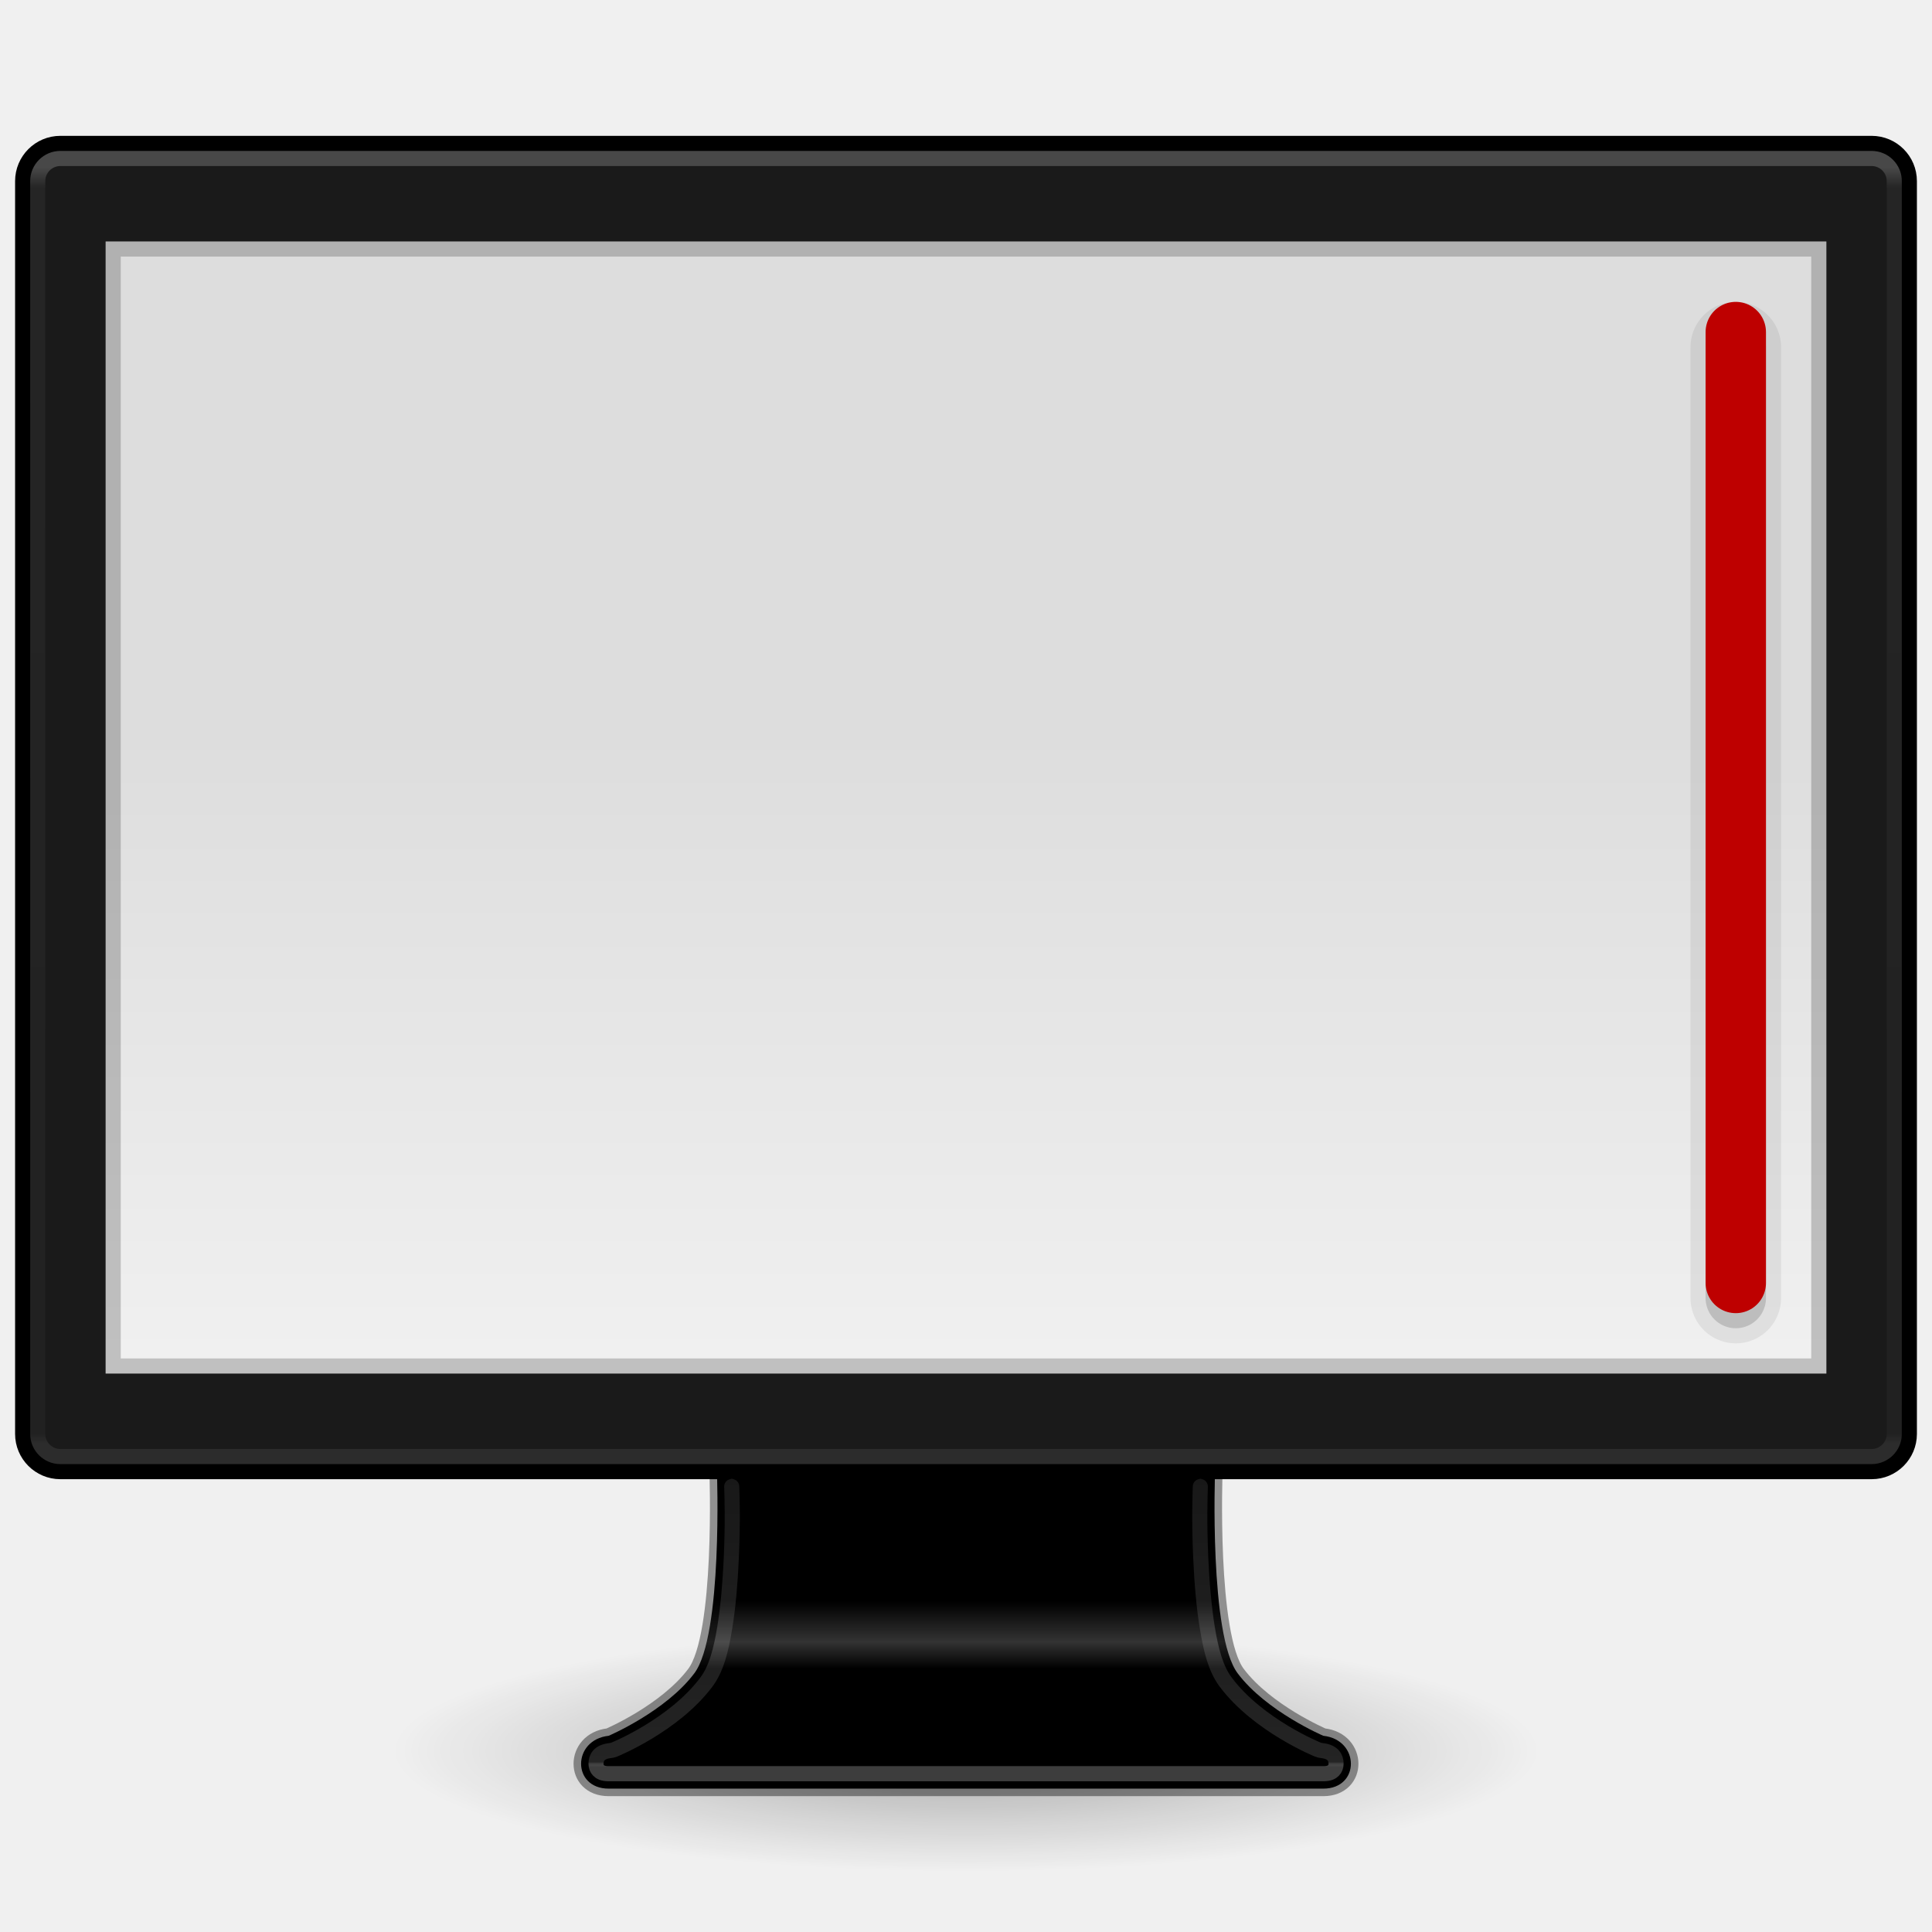
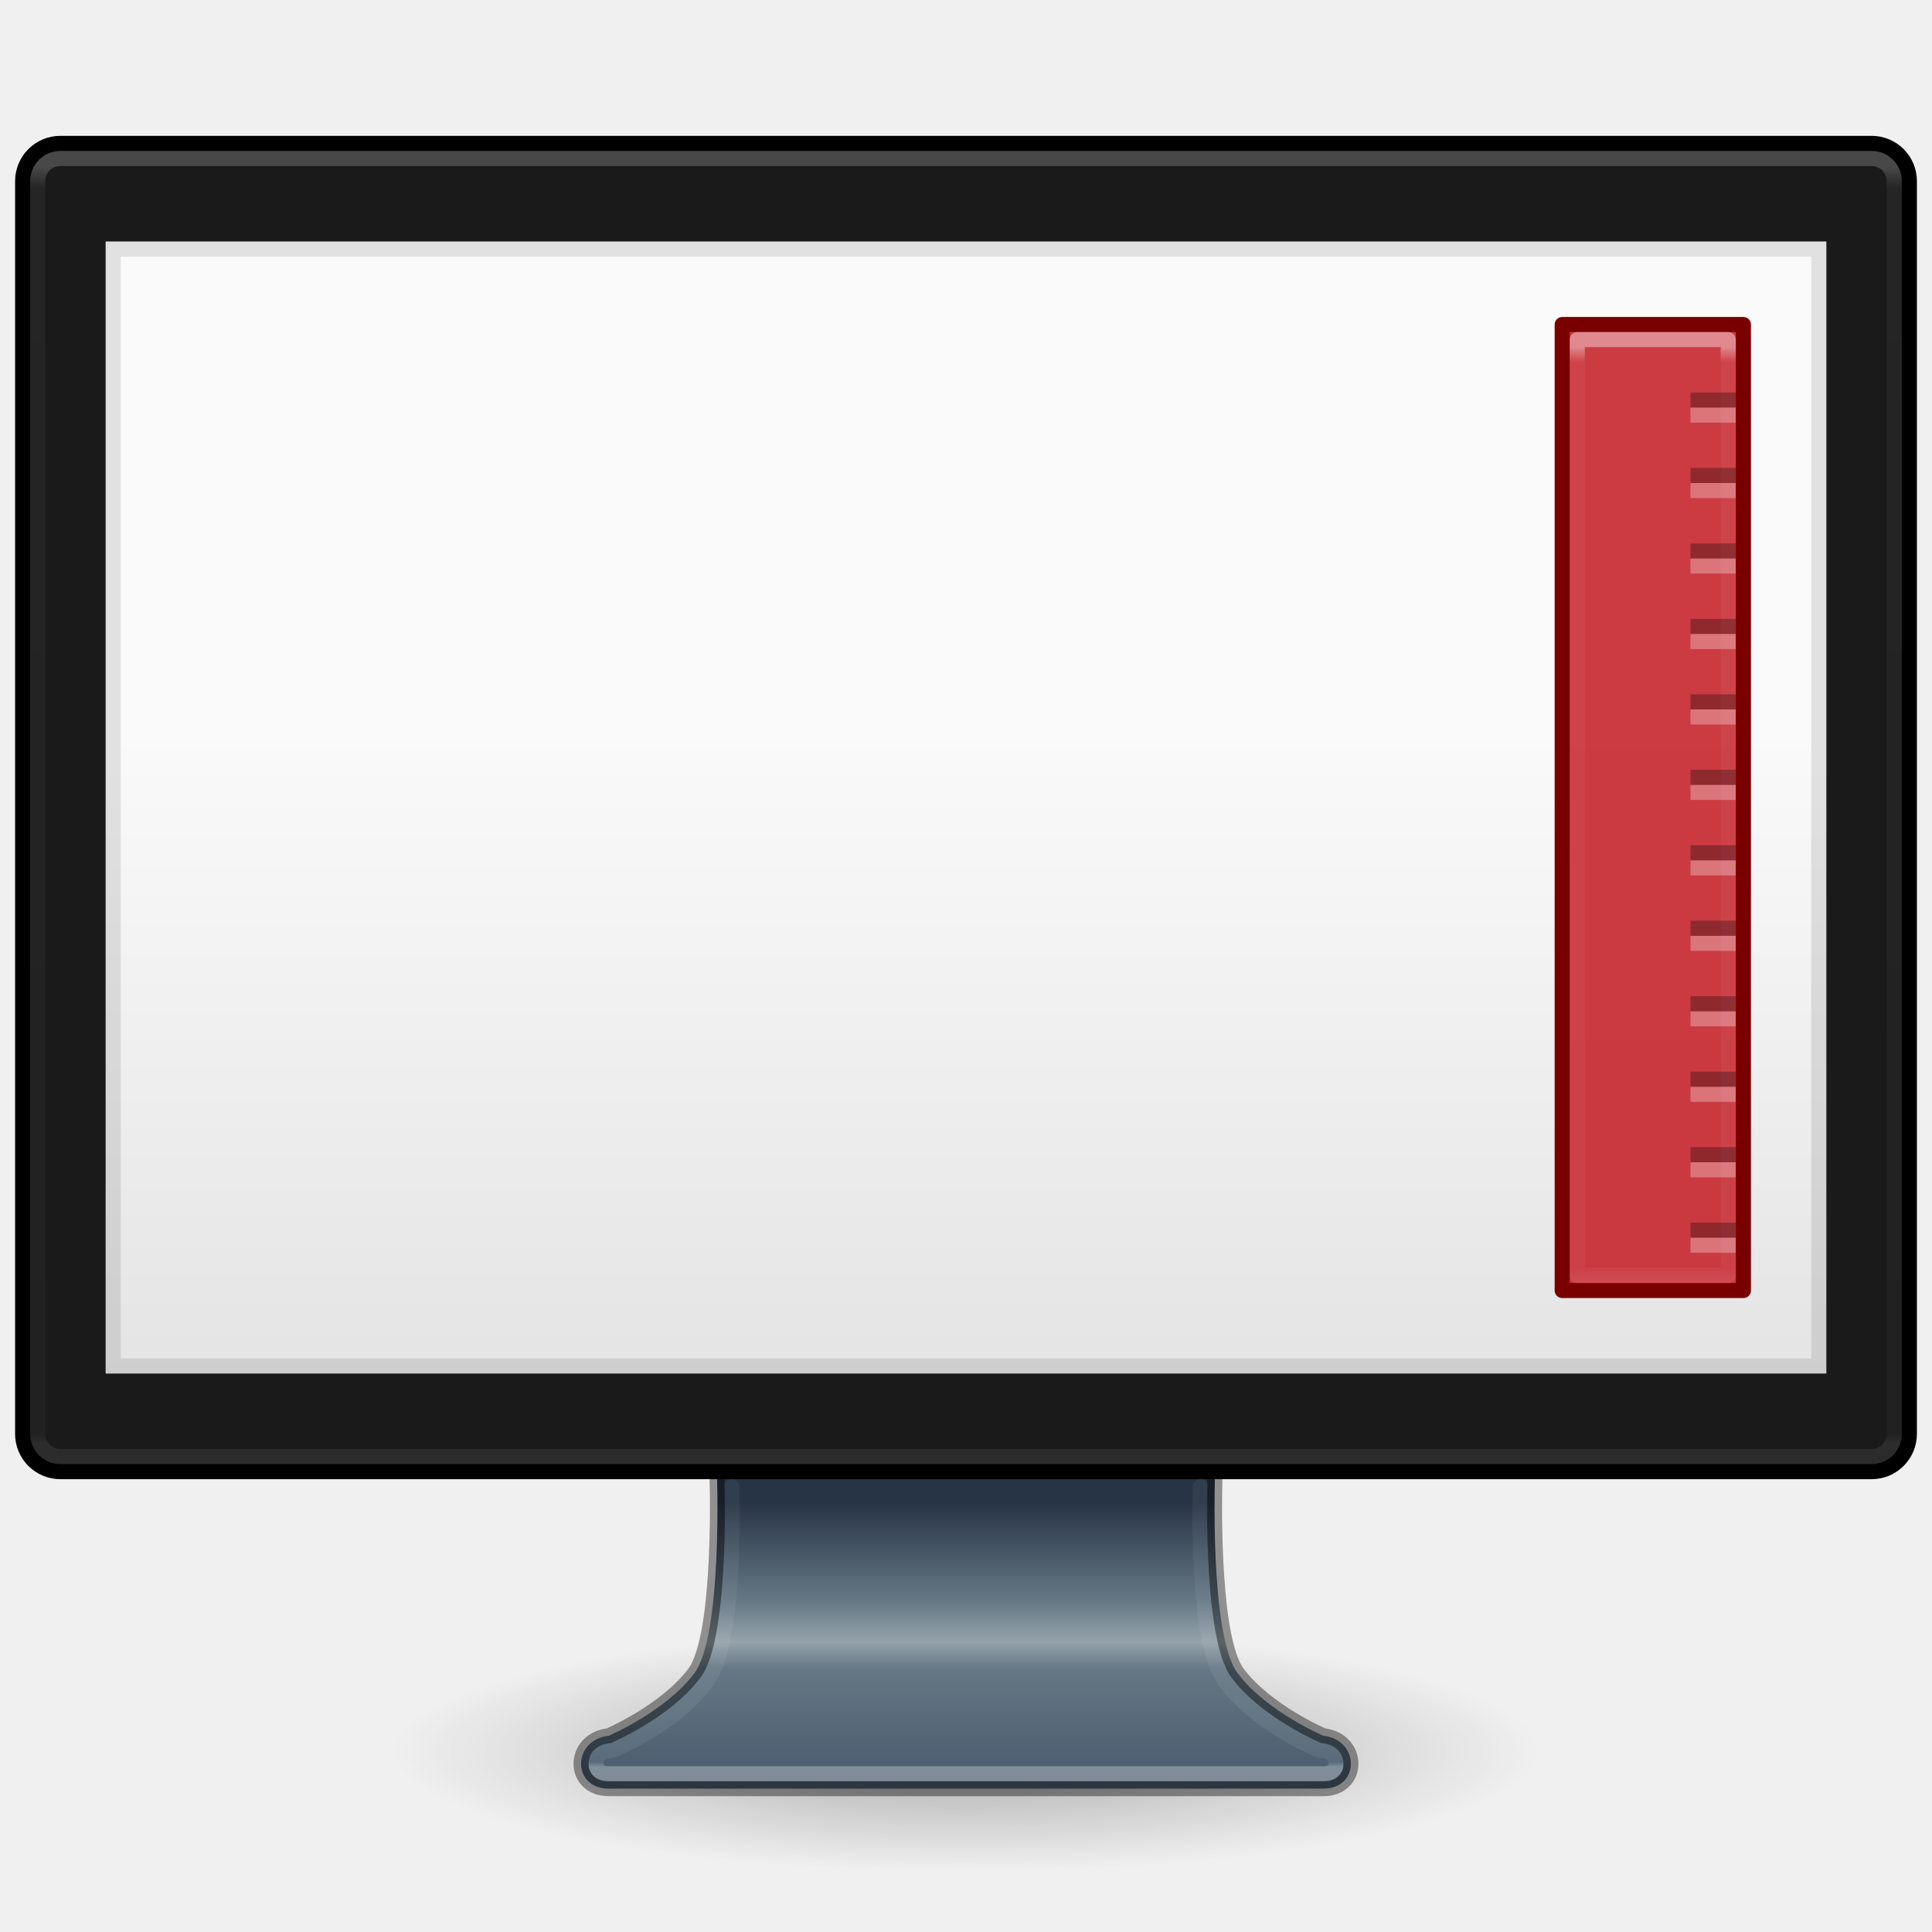
<svg xmlns="http://www.w3.org/2000/svg" xmlns:xlink="http://www.w3.org/1999/xlink" id="svg4569" height="128" width="128" version="1.0">
  <defs id="defs4571">
+     <linearGradient id="linearGradient4200">
+       <stop offset="0" style="stop-color:#ffffff;stop-opacity:1" id="stop4202" />
+       <stop id="stop4210" style="stop-color:#ffffff;stop-opacity:0.099" offset="0.016" />
+       <stop id="stop4206" style="stop-color:#ffffff;stop-opacity:0.099" offset="0.984" />
+       <stop offset="1" style="stop-color:#ffffff;stop-opacity:0.247;" id="stop4208" />
+       <stop offset="1" style="stop-color:#ffffff;stop-opacity:0.785" id="stop4204" />
+     </linearGradient>
+     <linearGradient id="linearGradient4306">
+       <stop id="stop4308" style="stop-color:#ffffff;stop-opacity:1" offset="0" />
+       <stop id="stop4310" style="stop-color:#ffffff;stop-opacity:0" offset="1" />
+     </linearGradient>
    <linearGradient id="linearGradient3912">
-       <stop offset="0" style="stop-color:#000000;stop-opacity:1" id="stop3914" />
-       <stop offset="0.35" style="stop-color:#000000;stop-opacity:1" id="stop3916" />
-       <stop offset="0.494" style="stop-color:#333333;stop-opacity:1" id="stop3918" />
-       <stop offset="0.589" style="stop-color:#000000;stop-opacity:1" id="stop3920" />
-       <stop offset="1" style="stop-color:#000000;stop-opacity:1" id="stop3922" />
+       <stop offset="0" style="stop-color:#273445;stop-opacity:1" id="stop3914" />
+       <stop offset="0.35" style="stop-color:#667885;stop-opacity:1" id="stop3916" />
+       <stop offset="0.494" style="stop-color:#95a3ab;stop-opacity:1" id="stop3918" />
+       <stop offset="0.589" style="stop-color:#667885;stop-opacity:1" id="stop3920" />
+       <stop offset="1" style="stop-color:#485a6c;stop-opacity:1" id="stop3922" />
    </linearGradient>
    <linearGradient id="linearGradient6592-2-7">
      <stop offset="0" style="stop-color:#ffffff;stop-opacity:0.275" id="stop6594-0-2" />
      <stop offset="1" style="stop-color:#ffffff;stop-opacity:0" id="stop6596-2-5" />
    </linearGradient>
    <linearGradient id="linearGradient10691-1">
      <stop offset="0" style="stop-color:#000000;stop-opacity:1" id="stop10693-3" />
      <stop offset="1" style="stop-color:#000000;stop-opacity:0" id="stop10695-1" />
    </linearGradient>
    <linearGradient gradientTransform="matrix(2.674662,0,0,2.545971,-893.9789,-122.0911)" gradientUnits="userSpaceOnUse" xlink:href="#linearGradient3912" id="linearGradient3221" y2="94.396" x2="361.106" y1="87.05" x1="361.106" />
    <radialGradient gradientTransform="matrix(5.257031,0,0,1.106743,28.76364,34.52631)" gradientUnits="userSpaceOnUse" xlink:href="#linearGradient10691-1" id="radialGradient3226" fy="73.616" fx="6.703" r="7.228" cy="73.616" cx="6.703" />
    <linearGradient id="linearGradient4084">
      <stop offset="0" style="stop-color:#ffffff;stop-opacity:1" id="stop4086" />
      <stop offset="0.016" style="stop-color:#ffffff;stop-opacity:0.235" id="stop4088" />
      <stop offset="0.993" style="stop-color:#ffffff;stop-opacity:0.157" id="stop4090" />
      <stop offset="1" style="stop-color:#ffffff;stop-opacity:0.392" id="stop4092" />
    </linearGradient>
    <linearGradient id="outerBackgroundGradient-5-0">
-       <stop id="stop3864-8-6-4" offset="0" style="stop-color:#ffffff;stop-opacity:1" />
-       <stop id="stop3866-9-1-86" offset="1" style="stop-color:#dddddd;stop-opacity:1" />
+       <stop id="stop3864-8-6-4" offset="0" style="stop-color:#d4d4d4;stop-opacity:1" />
+       <stop id="stop3866-9-1-86" offset="1" style="stop-color:#fafafa;stop-opacity:1" />
    </linearGradient>
-     <linearGradient xlink:href="#linearGradient6592-2-7" id="linearGradient3141" gradientUnits="userSpaceOnUse" gradientTransform="matrix(3.100001,0,0,3.136008,6821.408,35.08807)" x1="10" y1="-3" x2="20" y2="12" />
+     <linearGradient xlink:href="#linearGradient6592-2-7" id="linearGradient3141" gradientUnits="userSpaceOnUse" gradientTransform="matrix(3.100001,0,0,3.136008,-1.100012,35.08807)" x1="10" y1="-3" x2="20" y2="12" />
    <linearGradient xlink:href="#linearGradient4084" id="linearGradient3144" gradientUnits="userSpaceOnUse" gradientTransform="matrix(3.324324,0,0,2.324324,-15.78381,-2.283757)" x1="24" y1="5.753" x2="24" y2="42.121" />
    <linearGradient xlink:href="#outerBackgroundGradient-5-0" id="linearGradient3148" gradientUnits="userSpaceOnUse" gradientTransform="matrix(2.850001,0,0,3.260869,4.150005,42.08696)" x1="15" y1="24.619" x2="15" y2="2" />
    <linearGradient id="linearGradient4054-5">
-       <stop offset="0" style="stop-color:#666666;stop-opacity:1" id="stop4056-0" />
+       <stop offset="0" style="stop-color:#ffffff;stop-opacity:1" id="stop4056-0" />
      <stop offset="0.017" style="stop-color:#ffffff;stop-opacity:0.235" id="stop4058-4" />
      <stop offset="1" style="stop-color:#ffffff;stop-opacity:0.157" id="stop4060-4" />
      <stop offset="1" style="stop-color:#ffffff;stop-opacity:0.392" id="stop4062-0" />
    </linearGradient>
    <linearGradient xlink:href="#linearGradient4054-5" id="linearGradient3152-7" gradientUnits="userSpaceOnUse" gradientTransform="matrix(1.216216,0,0,0.8378379,2.666359,14.97738)" x1="47.547" y1="121.841" x2="47.547" y2="99.079" />
+     <linearGradient x1="185.258" y1="25.016" x2="172.441" y2="40.299" id="linearGradient3289" xlink:href="#linearGradient4306" gradientUnits="userSpaceOnUse" gradientTransform="matrix(4.824419,0,0,4.82442,-842.8592,-64.91768)" />
+     <linearGradient x1="182" y1="33" x2="182" y2="24.52" id="linearGradient3286" xlink:href="#linearGradient6592-2-7" gradientUnits="userSpaceOnUse" gradientTransform="matrix(3.605799,0,0,3.607167,-622.5308,-26.37948)" />
+     <linearGradient xlink:href="#linearGradient4200" id="linearGradient4231" x1="75" y1="78" x2="13" y2="78" gradientUnits="userSpaceOnUse" />
  </defs>
-   <path style="opacity:0.3;fill:url(#radialGradient3226);fill-opacity:1;fill-rule:nonzero;stroke:none;stroke-width:0.8;marker:none;visibility:visible;display:inline;overflow:visible" id="path2589" d="m 102,116 c 0,4.418 -17.013,8 -38,8 C 43.013,124 26,120.418 26,116 26,111.582 43.013,108 64,108 84.987,108 102,111.582 102,116 l 0,0 z" />
-   <path style="fill:url(#linearGradient3221);fill-opacity:1;fill-rule:nonzero;stroke:none;stroke-width:0.998;stroke-linecap:round;stroke-linejoin:round;stroke-miterlimit:4;stroke-opacity:1;stroke-dasharray:none;stroke-dashoffset:0.5;marker:none;visibility:visible;display:inline;overflow:visible;enable-background:new" id="rect1789" d="m 47.5,97.499 c 0,0 0.398,10.839 -1.501,13.365 -1.898,2.526 -5.675,4.137 -5.675,4.137 -2.424,0.265 -2.444,3.5 0,3.5 l 47.351,0 c 2.444,0 2.424,-3.238 0,-3.5 0,0 -3.777,-1.61 -5.675,-4.137 C 80.103,108.338 80.5,97.499 80.5,97.499 l -32.983,0 -0.017,0 z" />
-   <path style="display:inline;overflow:visible;visibility:visible;fill:none;fill-opacity:1;fill-rule:nonzero;stroke:#000000;stroke-width:0.998;stroke-linecap:round;stroke-linejoin:round;stroke-miterlimit:4;stroke-dasharray:none;stroke-dashoffset:0.5;stroke-opacity:1;marker:none;enable-background:new;color:#000000;clip-rule:nonzero;opacity:0.4;isolation:auto;mix-blend-mode:normal;color-interpolation:sRGB;color-interpolation-filters:linearRGB;solid-color:#000000;solid-opacity:1;filter-blend-mode:normal;filter-gaussianBlur-deviation:0;color-rendering:auto;image-rendering:auto;shape-rendering:auto;text-rendering:auto" id="rect1789-8" d="m 47.5,97.499 c 0,0 0.398,10.839 -1.501,13.365 -1.898,2.526 -5.675,4.137 -5.675,4.137 -2.424,0.265 -2.444,3.5 0,3.5 l 47.351,0 c 2.444,0 2.424,-3.238 0,-3.5 0,0 -3.777,-1.61 -5.675,-4.137 C 80.103,108.338 80.5,97.499 80.5,97.499 l -32.983,0 -0.017,0 z" />
-   <rect style="fill:#1a1a1a;fill-opacity:1;stroke:#000000;stroke-width:1;stroke-linecap:round;stroke-linejoin:round;stroke-miterlimit:4;stroke-dasharray:none;stroke-dashoffset:0.5;stroke-opacity:1" id="rect2722-7" y="9.5" x="1.5" ry="2.5" rx="2.5" height="88" width="125" />
-   <path id="rect2722-0" d="m 7,16 114,0 0,75 -114,0 z" style="display:inline;fill:url(#linearGradient3148);fill-opacity:1;stroke:none" />
-   <rect style="opacity:0.2;fill:none;stroke:url(#linearGradient3144);stroke-width:1;stroke-linecap:round;stroke-linejoin:round;stroke-miterlimit:4;stroke-dasharray:none;stroke-dashoffset:0;stroke-opacity:1" id="rect6741" y="10.5" x="2.5" ry="1.5" rx="1.5" height="86" width="123" />
-   <path id="path4178" d="M 115,23 115,86" style="opacity:0.15;fill:none;fill-opacity:1;stroke:#000000;stroke-width:4;stroke-linejoin:round;stroke-miterlimit:4;stroke-dasharray:none;stroke-opacity:1;stroke-linecap:round" />
-   <path style="opacity:1;fill:none;fill-opacity:1;stroke:#cc0000;stroke-width:4;stroke-linejoin:round;stroke-miterlimit:4;stroke-dasharray:none;stroke-opacity:1;stroke-linecap:round" d="M 115,22 115,85" id="rect4343" />
-   <path id="rect2722-0-3" d="M 7 16 L 7 91 L 121 91 L 121 16 L 7 16 z M 8 17 L 120 17 L 120 90 L 8 90 L 8 17 z " style="display:inline;fill:#000000;fill-opacity:1;stroke:none;color:#000000;clip-rule:nonzero;overflow:visible;visibility:visible;opacity:0.2;isolation:auto;mix-blend-mode:normal;color-interpolation:sRGB;color-interpolation-filters:linearRGB;solid-color:#000000;solid-opacity:1;fill-rule:nonzero;stroke-width:1;stroke-linecap:butt;stroke-linejoin:miter;stroke-miterlimit:4;stroke-dasharray:none;stroke-dashoffset:0;stroke-opacity:1;filter-blend-mode:normal;filter-gaussianBlur-deviation:0;color-rendering:auto;image-rendering:auto;shape-rendering:auto;text-rendering:auto;enable-background:accumulate" />
-   <path id="rect3872" d="m 6824.508,10 0,56.448 124,-41.16 0,-15.288 z" style="display:inline;opacity:0.2;fill:url(#linearGradient3141);fill-opacity:1;stroke:none" />
-   <path id="path4419" d="m 48.479,98.486 c 0.021,0.734 0.084,2.26 -0.031,4.793 -0.07,1.537 -0.199,3.159 -0.439,4.594 -0.24,1.435 -0.531,2.666 -1.219,3.582 -2.155,2.868 -6.078,4.453 -6.078,4.453 -0.089,0.038 -0.183,0.062 -0.279,0.072 -0.781,0.086 -0.944,0.504 -0.945,0.871 -5.46e-4,0.183 0.06,0.336 0.168,0.445 0.108,0.11 0.277,0.217 0.67,0.217 l 47.352,0 c 0.393,0 0.561,-0.107 0.67,-0.217 0.109,-0.11 0.17,-0.262 0.17,-0.445 -0.001,-0.367 -0.165,-0.787 -0.945,-0.871 -0.097,-0.01 -0.192,-0.034 -0.281,-0.072 0,0 -3.923,-1.585 -6.078,-4.453 -0.688,-0.916 -0.979,-2.147 -1.219,-3.582 -0.24,-1.435 -0.369,-3.057 -0.439,-4.594 -0.115,-2.533 -0.052,-4.059 -0.031,-4.793" style="color:#000000;clip-rule:nonzero;display:inline;overflow:visible;visibility:visible;opacity:0.6;isolation:auto;mix-blend-mode:normal;color-interpolation:sRGB;color-interpolation-filters:linearRGB;solid-color:#000000;solid-opacity:1;fill:none;fill-opacity:1;fill-rule:nonzero;stroke:url(#linearGradient3152-7);stroke-width:1;stroke-linecap:round;stroke-linejoin:round;stroke-miterlimit:4;stroke-dasharray:none;stroke-dashoffset:0;stroke-opacity:1;marker:none;color-rendering:auto;image-rendering:auto;shape-rendering:auto;text-rendering:auto;enable-background:accumulate" />
-   <path style="opacity:0.07;fill:none;fill-opacity:1;stroke:#000000;stroke-width:6;stroke-linejoin:round;stroke-miterlimit:4;stroke-dasharray:none;stroke-opacity:1;stroke-linecap:round" d="M 115,23 115,86" id="path4180" />
+   <g id="g4212">
+     <path d="m 102,116 c 0,4.418 -17.013,8 -38,8 C 43.013,124 26,120.418 26,116 26,111.582 43.013,108 64,108 84.987,108 102,111.582 102,116 l 0,0 z" id="path2589" style="display:inline;overflow:visible;visibility:visible;opacity:0.3;fill:url(#radialGradient3226);fill-opacity:1;fill-rule:nonzero;stroke:none;stroke-width:0.8;marker:none" />
+     <path d="m 47.5,97.499 c 0,0 0.398,10.839 -1.501,13.365 -1.898,2.526 -5.675,4.137 -5.675,4.137 -2.424,0.265 -2.444,3.5 0,3.5 l 47.351,0 c 2.444,0 2.424,-3.238 0,-3.5 0,0 -3.777,-1.61 -5.675,-4.137 C 80.103,108.338 80.5,97.499 80.5,97.499 l -32.983,0 -0.017,0 z" id="rect1789" style="display:inline;overflow:visible;visibility:visible;fill:url(#linearGradient3221);fill-opacity:1;fill-rule:nonzero;stroke:none;stroke-width:0.998;stroke-linecap:round;stroke-linejoin:round;stroke-miterlimit:4;stroke-dasharray:none;stroke-dashoffset:0.5;stroke-opacity:1;marker:none;enable-background:new" />
+     <path d="m 47.5,97.499 c 0,0 0.398,10.839 -1.501,13.365 -1.898,2.526 -5.675,4.137 -5.675,4.137 -2.424,0.265 -2.444,3.5 0,3.5 l 47.351,0 c 2.444,0 2.424,-3.238 0,-3.5 0,0 -3.777,-1.61 -5.675,-4.137 C 80.103,108.338 80.5,97.499 80.5,97.499 l -32.983,0 -0.017,0 z" id="rect1789-8" style="color:#000000;clip-rule:nonzero;display:inline;overflow:visible;visibility:visible;opacity:0.4;isolation:auto;mix-blend-mode:normal;color-interpolation:sRGB;color-interpolation-filters:linearRGB;solid-color:#000000;solid-opacity:1;fill:none;fill-opacity:1;fill-rule:nonzero;stroke:#000000;stroke-width:1;stroke-linecap:round;stroke-linejoin:round;stroke-miterlimit:4;stroke-dasharray:none;stroke-dashoffset:0.5;stroke-opacity:1;marker:none;color-rendering:auto;image-rendering:auto;shape-rendering:auto;text-rendering:auto;enable-background:new" />
+     <rect width="125" height="88" rx="2.5" ry="2.5" x="1.5" y="9.5" id="rect2722-7" style="fill:#1a1a1a;fill-opacity:1;stroke:#000000;stroke-width:1;stroke-linecap:round;stroke-linejoin:round;stroke-miterlimit:4;stroke-dasharray:none;stroke-dashoffset:0.5;stroke-opacity:1" />
+     <path style="display:inline;fill:url(#linearGradient3148);fill-opacity:1;stroke:none" d="m 7,16 114,0 0,75 -114,0 z" id="rect2722-0" />
+     <rect width="123" height="86" rx="1.5" ry="1.5" x="2.5" y="10.5" id="rect6741" style="opacity:0.2;fill:none;stroke:url(#linearGradient3144);stroke-width:1;stroke-linecap:round;stroke-linejoin:round;stroke-miterlimit:4;stroke-dasharray:none;stroke-dashoffset:0;stroke-opacity:1" />
+     <path style="color:#000000;clip-rule:nonzero;display:inline;overflow:visible;visibility:visible;opacity:0.1;isolation:auto;mix-blend-mode:normal;color-interpolation:sRGB;color-interpolation-filters:linearRGB;solid-color:#000000;solid-opacity:1;fill:#000000;fill-opacity:1;fill-rule:nonzero;stroke:none;stroke-width:1;stroke-linecap:butt;stroke-linejoin:miter;stroke-miterlimit:4;stroke-dasharray:none;stroke-dashoffset:0;stroke-opacity:1;color-rendering:auto;image-rendering:auto;shape-rendering:auto;text-rendering:auto;enable-background:accumulate" d="m 7,16 0,75 114,0 0,-75 -114,0 z m 1,1 112,0 0,73 L 8,90 8,17 Z" id="rect2722-0-3" />
+     <path style="color:#000000;clip-rule:nonzero;display:inline;overflow:visible;visibility:visible;opacity:0.3;isolation:auto;mix-blend-mode:normal;color-interpolation:sRGB;color-interpolation-filters:linearRGB;solid-color:#000000;solid-opacity:1;fill:none;fill-opacity:1;fill-rule:nonzero;stroke:url(#linearGradient3152-7);stroke-width:1;stroke-linecap:round;stroke-linejoin:round;stroke-miterlimit:4;stroke-dasharray:none;stroke-dashoffset:0;stroke-opacity:1;marker:none;color-rendering:auto;image-rendering:auto;shape-rendering:auto;text-rendering:auto;enable-background:accumulate" d="m 48.479,98.486 c 0.021,0.734 0.084,2.26 -0.031,4.793 -0.07,1.537 -0.199,3.159 -0.439,4.594 -0.24,1.435 -0.531,2.666 -1.219,3.582 -2.155,2.868 -6.078,4.453 -6.078,4.453 -0.089,0.038 -0.183,0.062 -0.279,0.072 -0.781,0.086 -0.944,0.504 -0.945,0.871 -5.46e-4,0.183 0.06,0.336 0.168,0.445 0.108,0.11 0.277,0.217 0.67,0.217 l 47.352,0 c 0.393,0 0.561,-0.107 0.67,-0.217 0.109,-0.11 0.17,-0.262 0.17,-0.445 -0.001,-0.367 -0.165,-0.787 -0.945,-0.871 -0.097,-0.01 -0.192,-0.034 -0.281,-0.072 0,0 -3.923,-1.585 -6.078,-4.453 -0.688,-0.916 -0.979,-2.147 -1.219,-3.582 -0.24,-1.435 -0.369,-3.057 -0.439,-4.594 -0.115,-2.533 -0.052,-4.059 -0.031,-4.793" id="path4419" />
+     <g transform="matrix(0,-1,1,0,32,98.00011)" id="g4247">
+       <rect style="color:#000000;clip-rule:nonzero;display:inline;overflow:visible;visibility:visible;opacity:0.9;isolation:auto;mix-blend-mode:normal;color-interpolation:sRGB;color-interpolation-filters:linearRGB;solid-color:#000000;solid-opacity:1;fill:#c6262e;fill-opacity:1;fill-rule:nonzero;stroke:none;stroke-width:1;stroke-linecap:round;stroke-linejoin:round;stroke-miterlimit:4;stroke-dasharray:none;stroke-dashoffset:0;stroke-opacity:1;marker:none;color-rendering:auto;image-rendering:auto;shape-rendering:auto;text-rendering:auto;enable-background:accumulate" id="rect4221" width="64" height="12.004" x="12.5" y="71.5" />
+       <path style="color:#000000;clip-rule:nonzero;display:inline;overflow:visible;visibility:visible;opacity:0.3;isolation:auto;mix-blend-mode:normal;color-interpolation:sRGB;color-interpolation-filters:linearRGB;solid-color:#000000;solid-opacity:1;fill:#ffffff;fill-opacity:1;fill-rule:nonzero;stroke:none;stroke-width:1;stroke-linecap:round;stroke-linejoin:round;stroke-miterlimit:4;stroke-dasharray:none;stroke-dashoffset:0;stroke-opacity:1;marker:none;color-rendering:auto;image-rendering:auto;shape-rendering:auto;text-rendering:auto;enable-background:accumulate" d="m 15,80 0,3 1,0 0,-3 z m 5,0 0,3 1,0 0,-3 z m 5,0 0,3 1,0 0,-3 z m 5,0 0,3 1,0 0,-3 z m 5,0 0,3 1,0 0,-3 z m 5,0 0,3 1,0 0,-3 z m 5,0 0,3 1,0 0,-3 z m 5,0 0,3 1,0 0,-3 z m 5,0 0,3 1,0 0,-3 z m 5,0 0,3 1,0 0,-3 z m 5,0 0,3 1,0 0,-3 z m 5,0 0,3 1,0 0,-3 z" id="rect4273" />
+       <rect y="71.5" x="12.5" height="12.004" width="64" id="rect4217" style="color:#000000;clip-rule:nonzero;display:inline;overflow:visible;visibility:visible;opacity:1;isolation:auto;mix-blend-mode:normal;color-interpolation:sRGB;color-interpolation-filters:linearRGB;solid-color:#000000;solid-opacity:1;fill:none;fill-opacity:1;fill-rule:nonzero;stroke:#7a0000;stroke-width:1;stroke-linecap:round;stroke-linejoin:round;stroke-miterlimit:4;stroke-dasharray:none;stroke-dashoffset:0;stroke-opacity:1;marker:none;color-rendering:auto;image-rendering:auto;shape-rendering:auto;text-rendering:auto;enable-background:accumulate" />
+       <rect style="color:#000000;clip-rule:nonzero;display:inline;overflow:visible;visibility:visible;opacity:0.4;isolation:auto;mix-blend-mode:normal;color-interpolation:sRGB;color-interpolation-filters:linearRGB;solid-color:#000000;solid-opacity:1;fill:none;fill-opacity:1;fill-rule:nonzero;stroke:url(#linearGradient4231);stroke-width:1;stroke-linecap:round;stroke-linejoin:round;stroke-miterlimit:4;stroke-dasharray:none;stroke-dashoffset:0;stroke-opacity:1;marker:none;color-rendering:auto;image-rendering:auto;shape-rendering:auto;text-rendering:auto;enable-background:accumulate" id="rect4223" width="62" height="10" x="13.5" y="72.5" />
+       <path id="path4245" d="m 16,80 0,3 1,0 0,-3 z m 5,0 0,3 1,0 0,-3 z m 5,0 0,3 1,0 0,-3 z m 5,0 0,3 1,0 0,-3 z m 5,0 0,3 1,0 0,-3 z m 5,0 0,3 1,0 0,-3 z m 5,0 0,3 1,0 0,-3 z m 5,0 0,3 1,0 0,-3 z m 5,0 0,3 1,0 0,-3 z m 5,0 0,3 1,0 0,-3 z m 5,0 0,3 1,0 0,-3 z m 5,0 0,3 1,0 0,-3 z" style="color:#000000;clip-rule:nonzero;display:inline;overflow:visible;visibility:visible;opacity:0.3;isolation:auto;mix-blend-mode:normal;color-interpolation:sRGB;color-interpolation-filters:linearRGB;solid-color:#000000;solid-opacity:1;fill:#000000;fill-opacity:1.0;fill-rule:nonzero;stroke:none;stroke-width:1;stroke-linecap:round;stroke-linejoin:round;stroke-miterlimit:4;stroke-dasharray:none;stroke-dashoffset:0;stroke-opacity:1;marker:none;color-rendering:auto;image-rendering:auto;shape-rendering:auto;text-rendering:auto;enable-background:accumulate" />
+     </g>
+   </g>
</svg>
